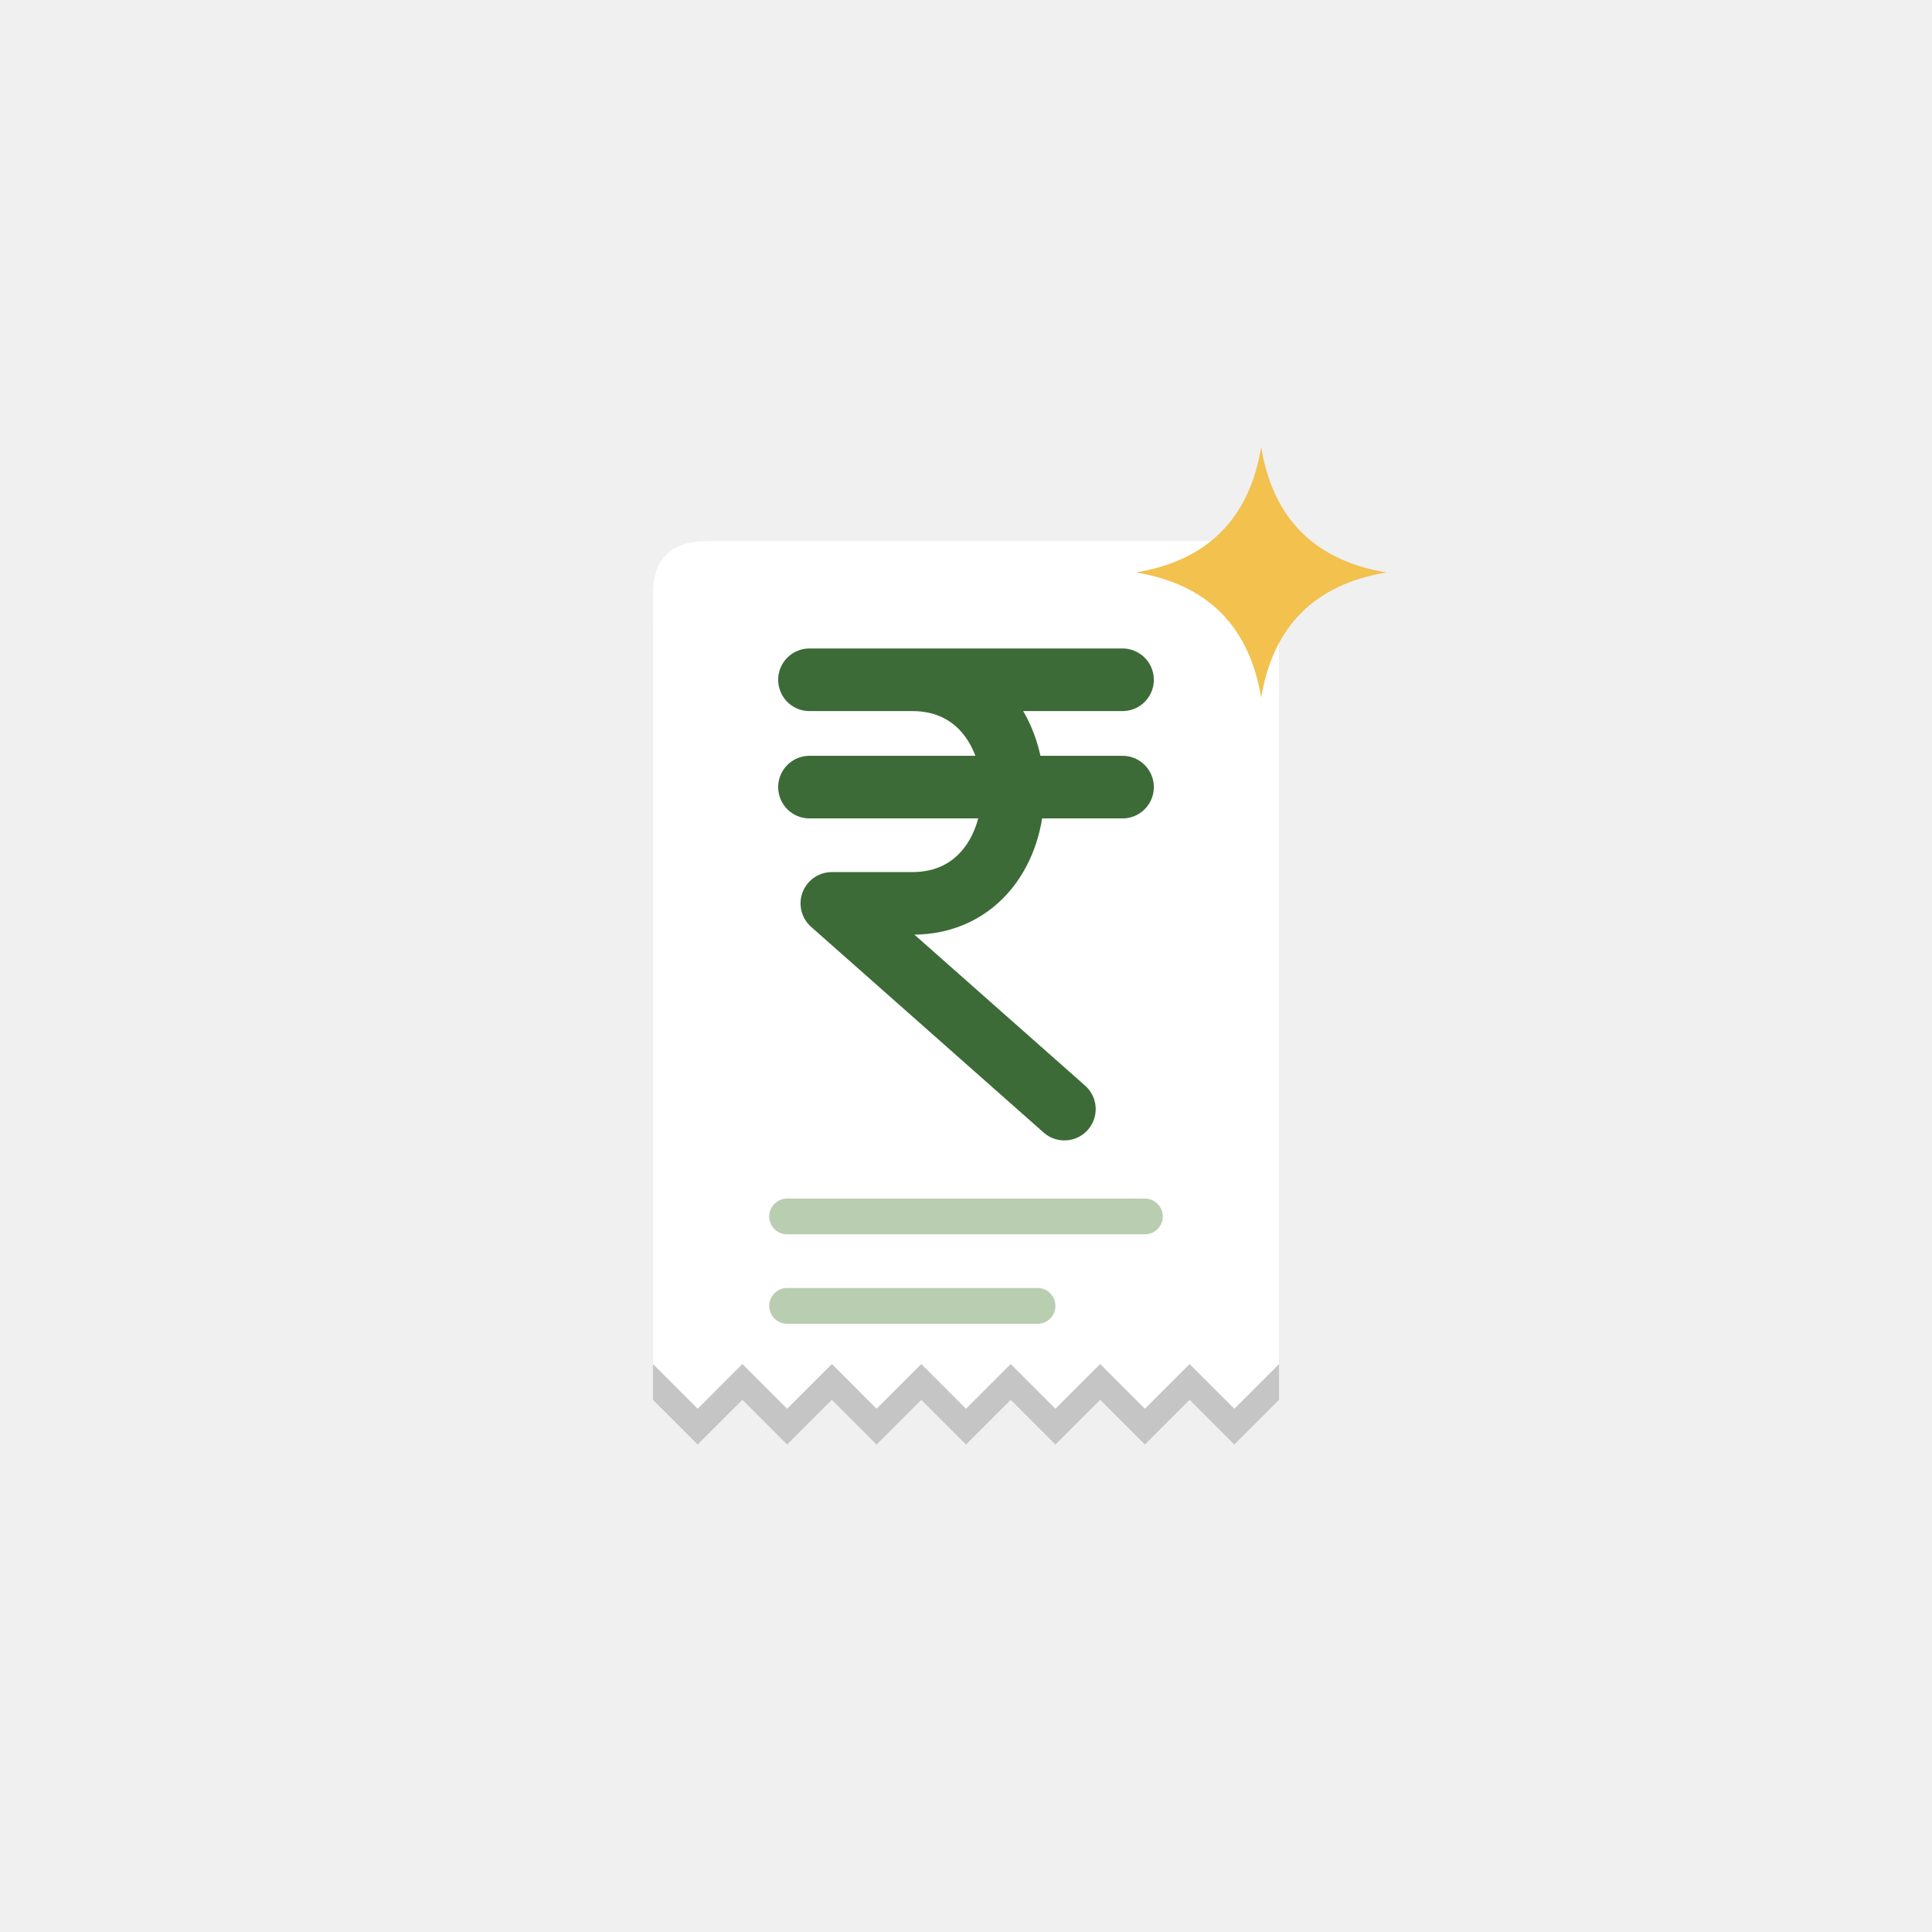
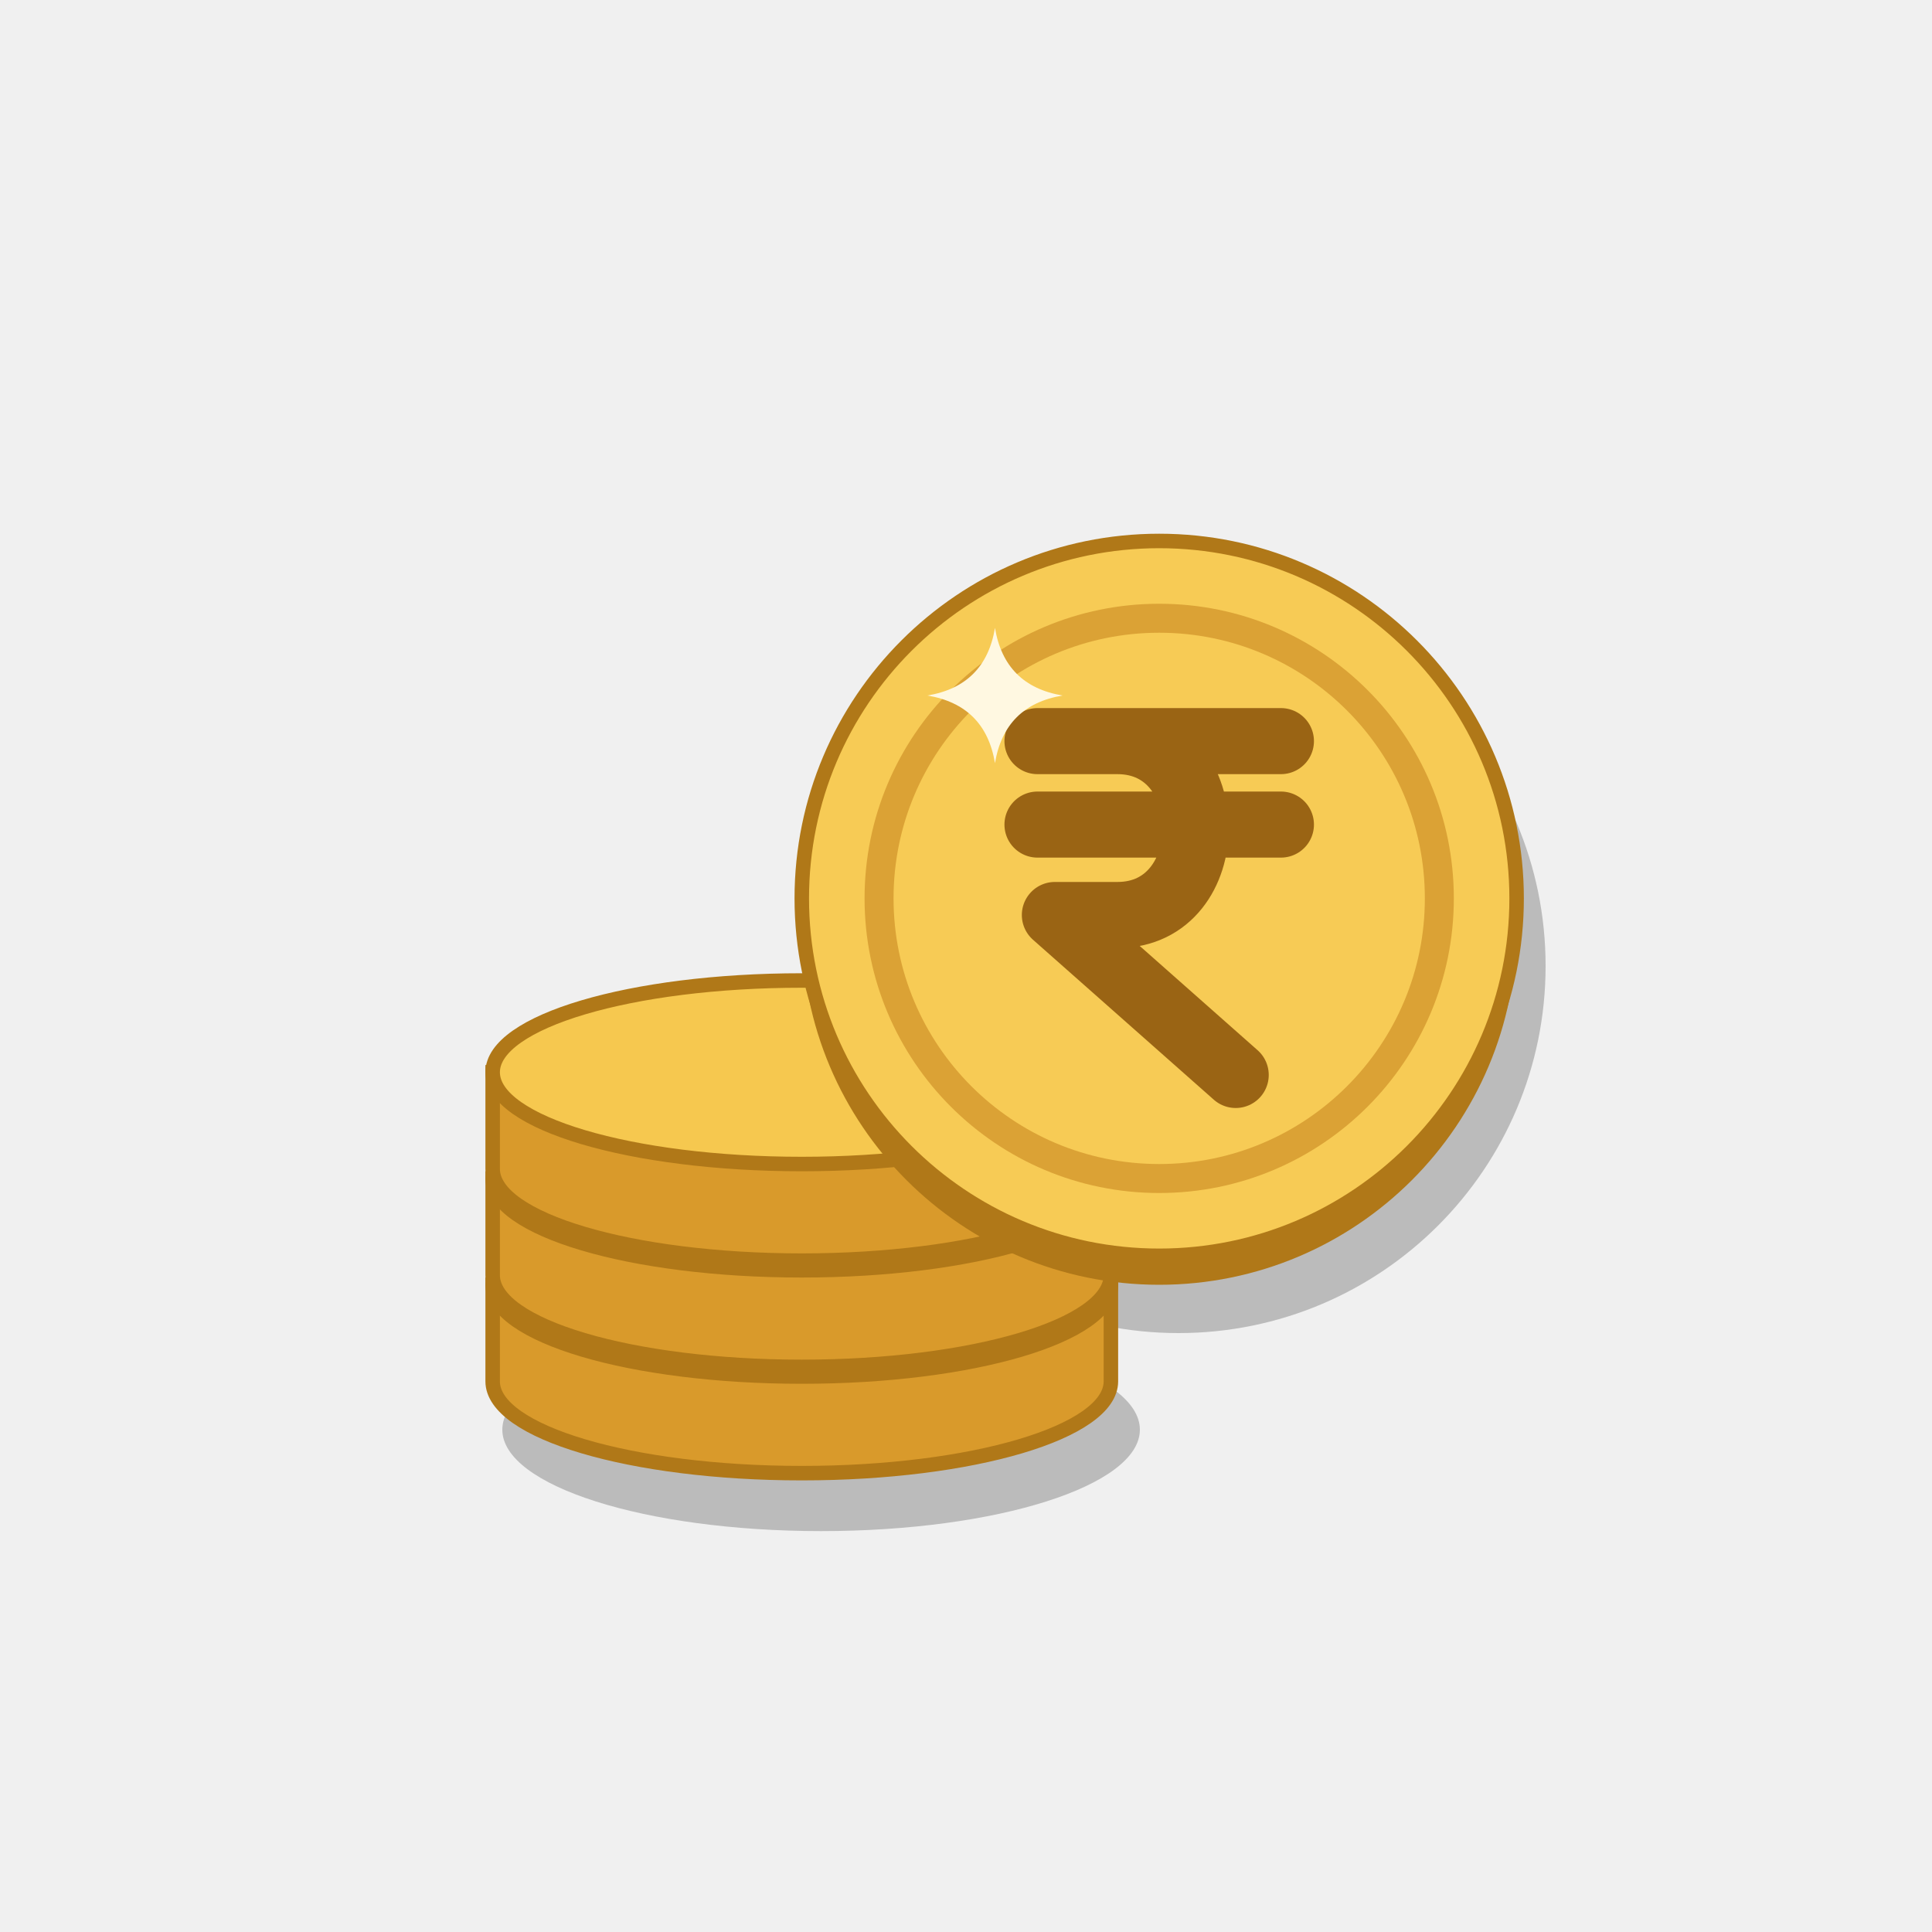
<svg xmlns="http://www.w3.org/2000/svg" viewBox="0 0 432 432">
-   <path d="M146,133 Q146,121 158,121 H274 Q286,121 286,133 V305 L276,315 L266,305 L256,315 L246,305 L236,315 L226,305 L216,315 L206,305 L196,315 L186,305 L176,315 L166,305 L156,315 L146,305 Z" fill="#000" opacity="0.18" transform="translate(0,8)" />
-   <path d="M146,133 Q146,121 158,121 H274 Q286,121 286,133 V305 L276,315 L266,305 L256,315 L246,305 L236,315 L226,305 L216,315 L206,305 L196,315 L186,305 L176,315 L166,305 L156,315 L146,305 Z" fill="#ffffff" />
-   <g stroke="#3d6b38">
-     <path d="M181,152 H251 M181,176 H251 M181,152 H204 C234,152 234,202 204,202 H186 L238,248" fill="none" stroke-width="14" stroke-linecap="round" stroke-linejoin="round" />
+   <g transform="translate(216,216) scale(1.08) translate(-216,-216)">
+     <g opacity="0.22" transform="translate(4,10)" fill="#000">
+       <ellipse cx="182" cy="302" rx="66" ry="21" />
+       <circle cx="256" cy="206" r="76" />
+     </g>
+     <path d="M118,282 V302 A64,19 0 0 0 246,302 V282 Z" fill="#d99a2b" stroke="#b07818" stroke-width="3" />
+     <ellipse cx="182" cy="282" rx="64" ry="19" fill="#f6c84f" stroke="#b07818" stroke-width="3" />
+     <path d="M118,260 V280 A64,19 0 0 0 246,280 V260 Z" fill="#d99a2b" stroke="#b07818" stroke-width="3" />
+     <ellipse cx="182" cy="260" rx="64" ry="19" fill="#f6c84f" stroke="#b07818" stroke-width="3" />
+     <path d="M118,238 V258 A64,19 0 0 0 246,258 V238 Z" fill="#d99a2b" stroke="#b07818" stroke-width="3" />
+     <ellipse cx="182" cy="238" rx="64" ry="19" fill="#f6c84f" stroke="#b07818" stroke-width="3" />
+     <circle cx="256" cy="208" r="74" fill="#b07818" />
+     <circle cx="256" cy="202" r="74" fill="#f7cb55" stroke="#b07818" stroke-width="3" />
+     <circle cx="256" cy="202" r="58" fill="none" stroke="#dba235" stroke-width="6" />
+     <path d="M181,152 H251 M181,176 H251 M181,152 H204 C234,152 234,202 204,202 H186 L238,248" transform="translate(256,204) scale(0.72) translate(-216,-200)" fill="none" stroke="#9a6414" stroke-width="19" stroke-linecap="round" stroke-linejoin="round" />
+     <path d="M222,146 Q224,158 236,160 Q224,162 222,174 Q220,162 208,160 Q220,158 222,146 Z" fill="#fff8e1" />
  </g>
-   <g stroke="#b9cdb0">
-     <path d="M176,272 H256 M176,292 H232" fill="none" stroke-width="8" stroke-linecap="round" />
-   </g>
-   <path d="M282,100 Q286,124 310,128 Q286,132 282,156 Q278,132 254,128 Q278,124 282,100 Z" fill="#f2c14e" />
</svg>
